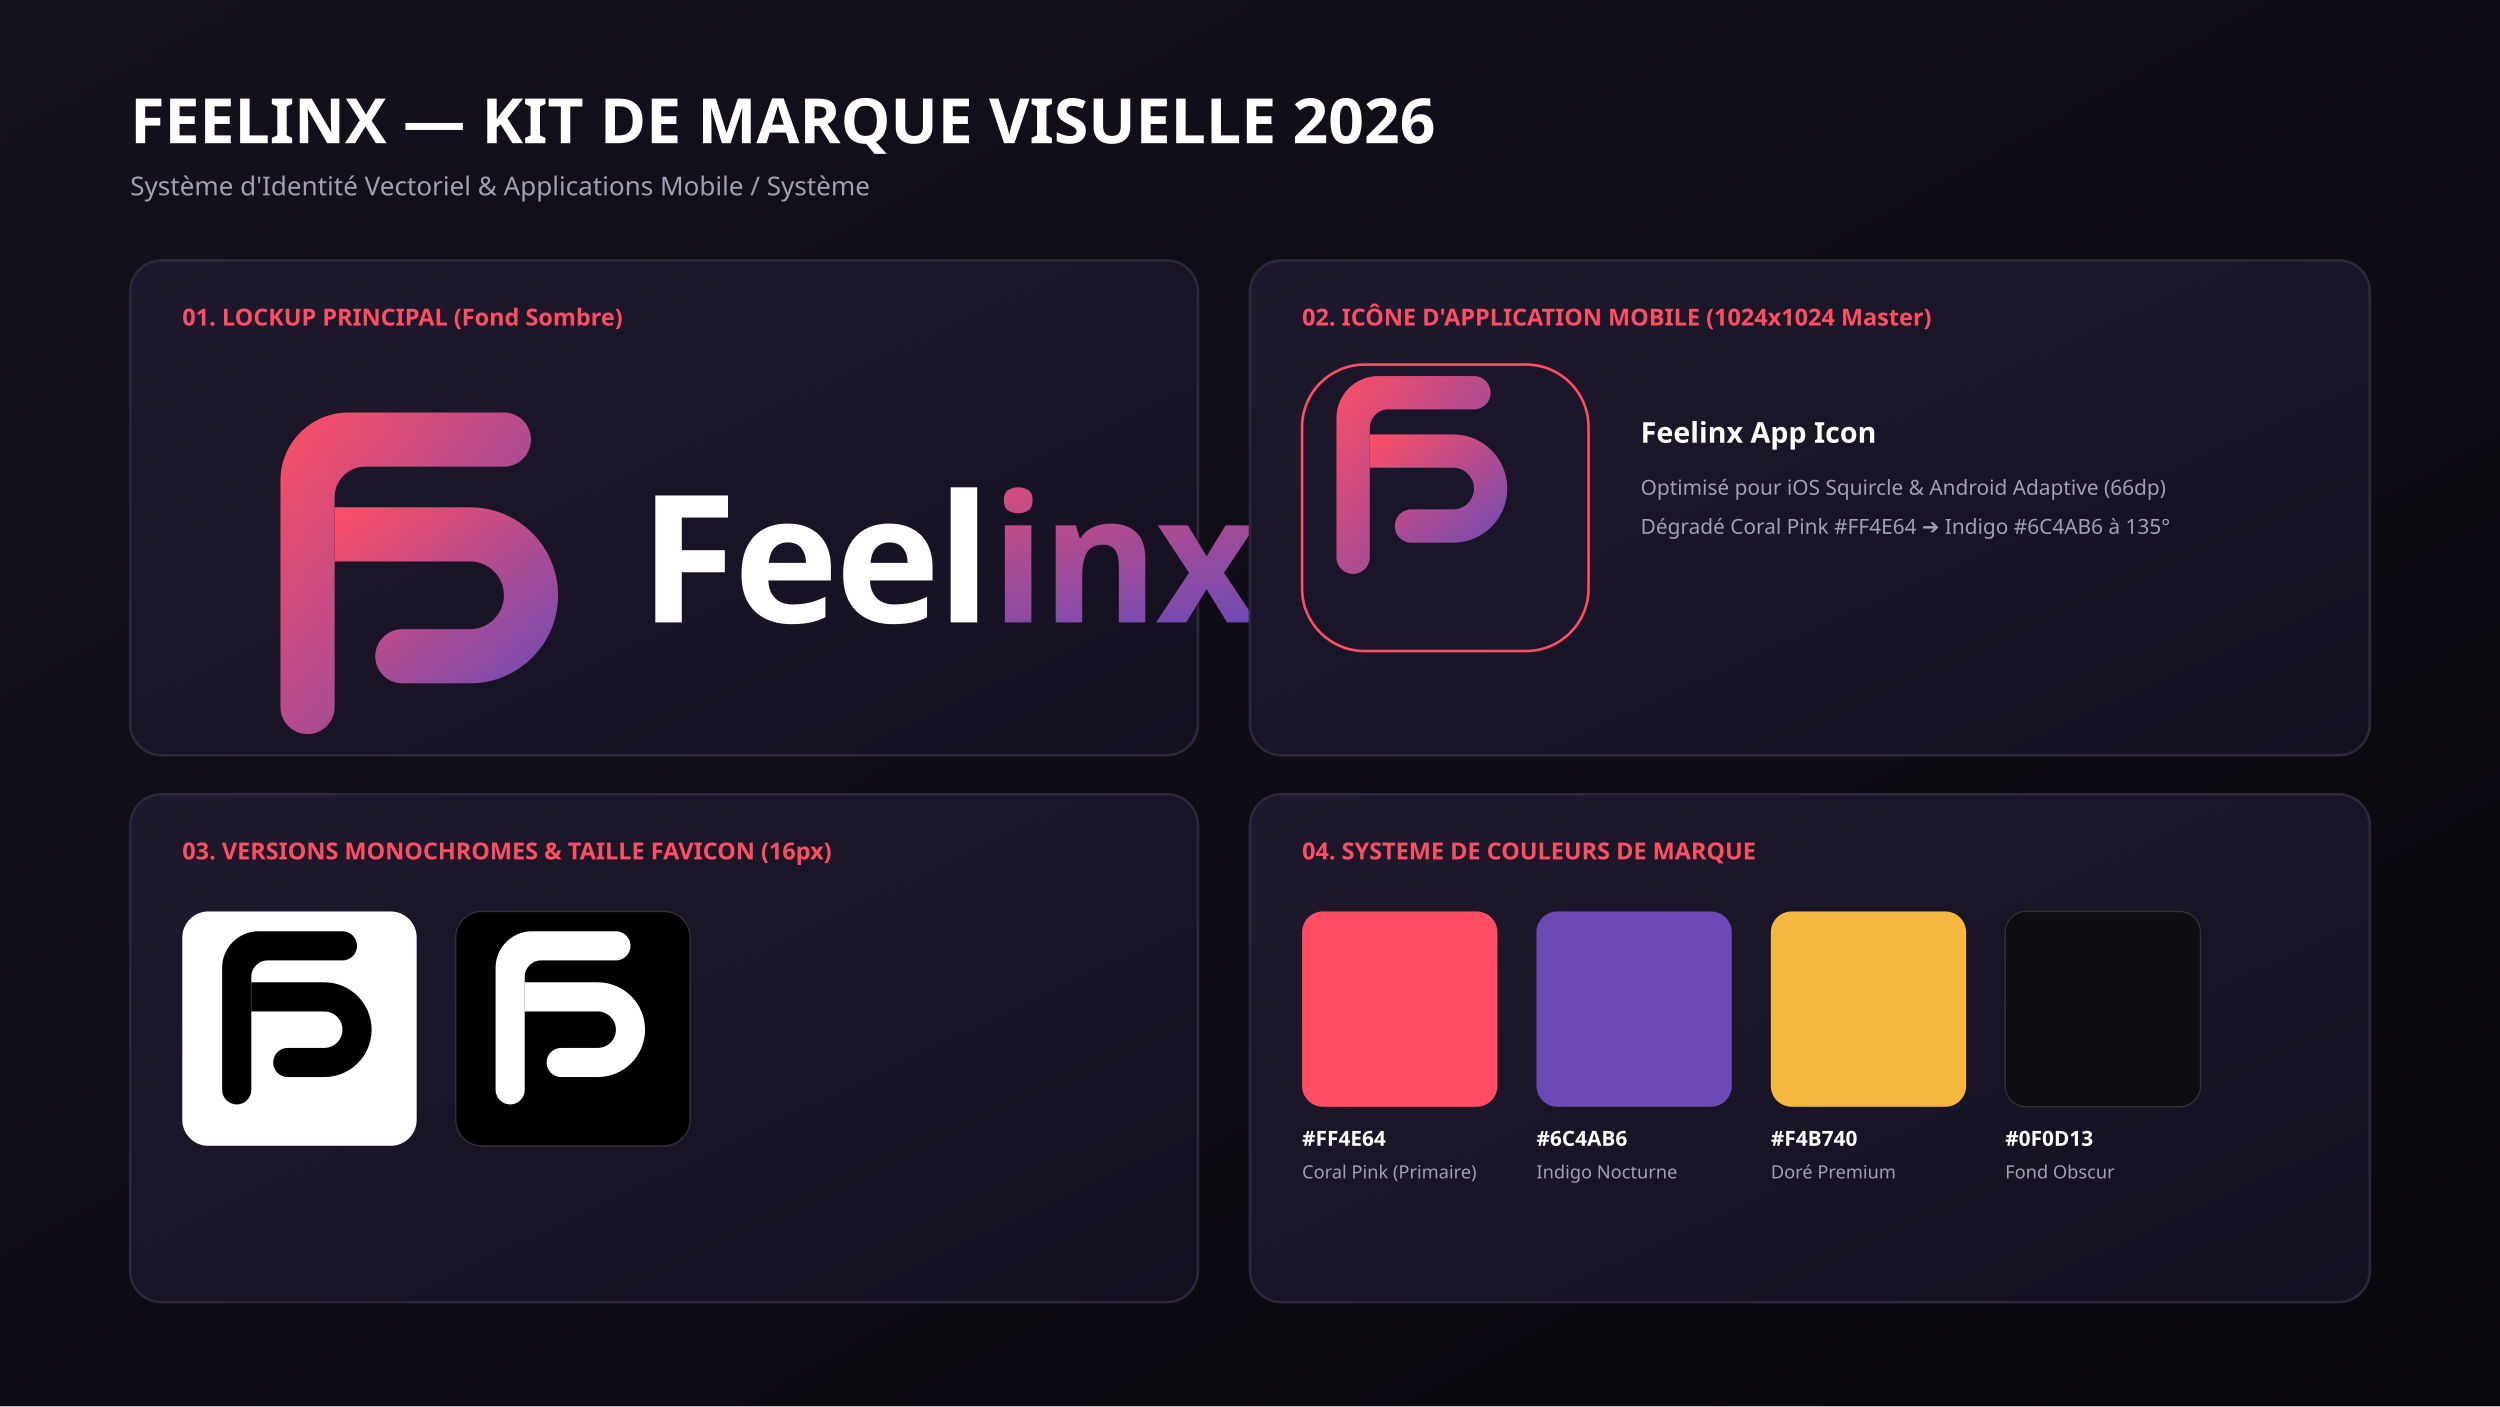
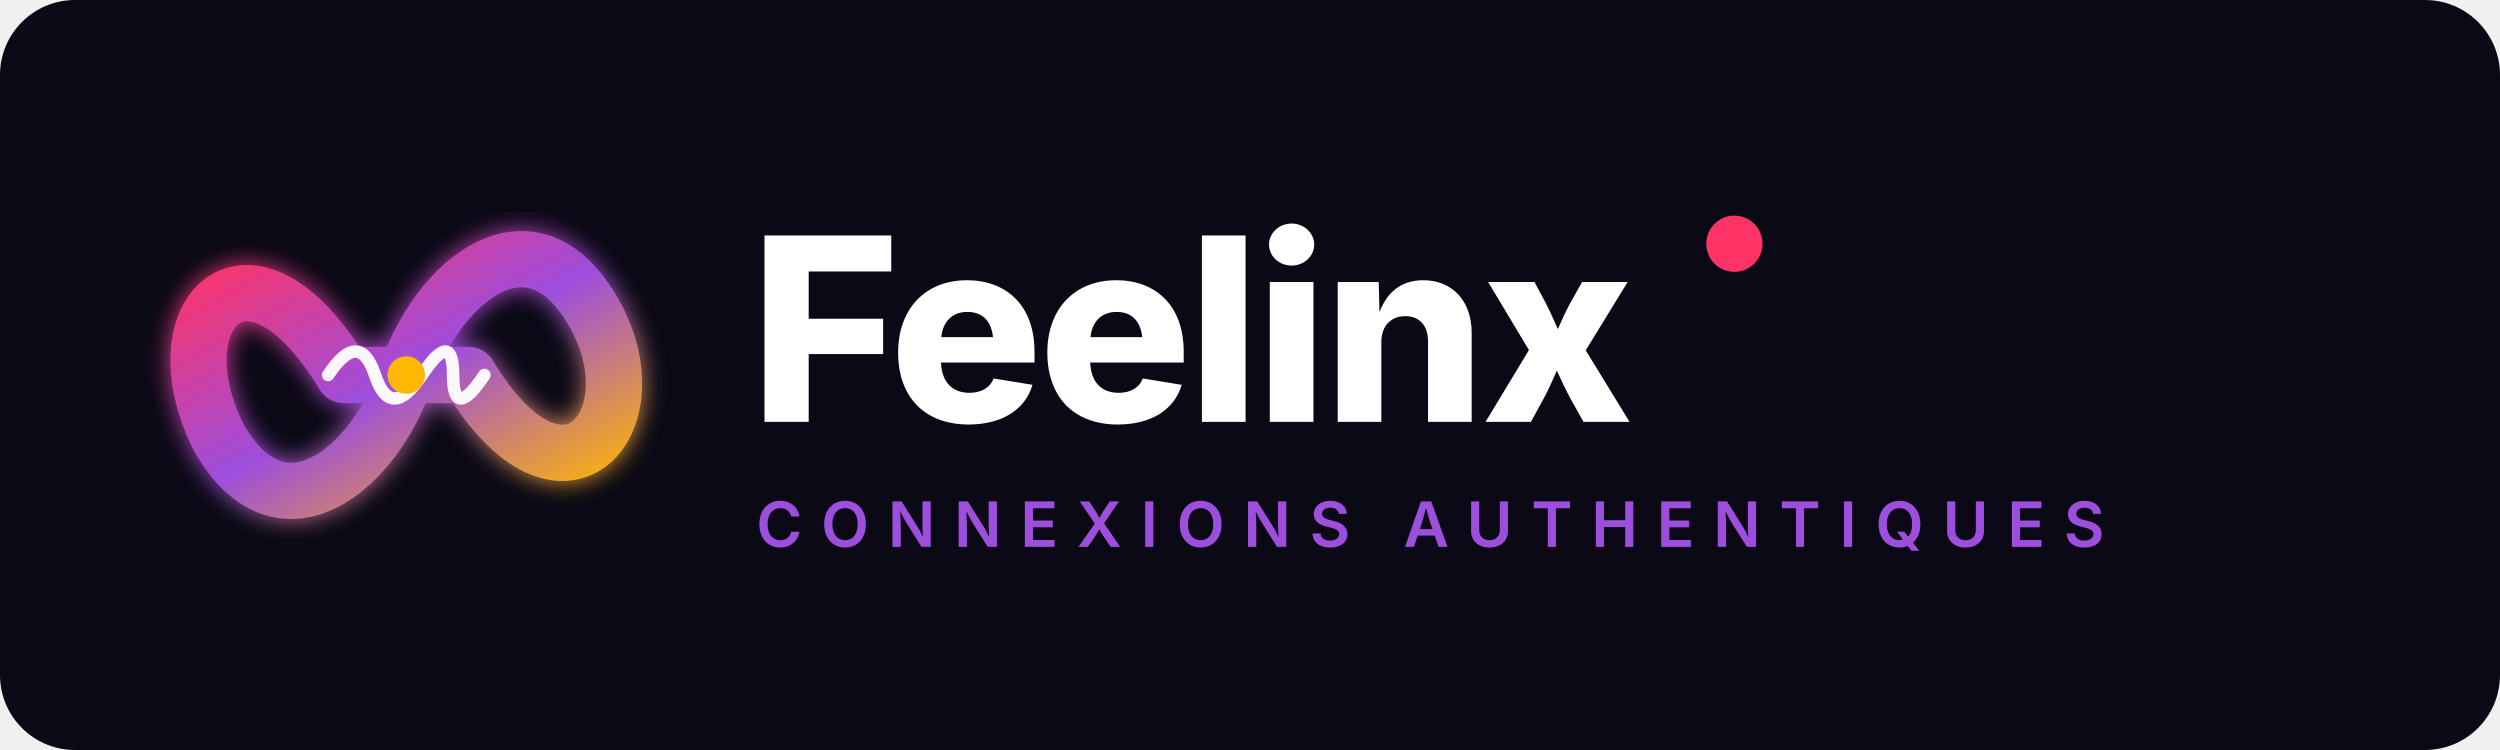
- <svg xmlns="http://www.w3.org/2000/svg" viewBox="0 0 1920 1080" width="1920" height="1080">
+ <svg xmlns="http://www.w3.org/2000/svg" viewBox="0 0 800 240" width="800" height="240">
  <defs>
-     <linearGradient id="scBgGrad" x1="0%" y1="0%" x2="100%" y2="100%">
-       <stop offset="0%" stop-color="#14111D" />
-       <stop offset="100%" stop-color="#09070D" />
+     <linearGradient id="primaryGlow" x1="0%" y1="0%" x2="100%" y2="100%">
+       <stop offset="0%" stop-color="#FF3366" />
+       <stop offset="50%" stop-color="#9D4EDD" />
+       <stop offset="100%" stop-color="#FFB703" />
    </linearGradient>
-     <linearGradient id="scSymbolGrad" x1="0%" y1="0%" x2="100%" y2="100%">
-       <stop offset="0%" stop-color="#FF4E64" />
-       <stop offset="100%" stop-color="#6C4AB6" />
-     </linearGradient>
-     <linearGradient id="cardGrad" x1="0%" y1="0%" x2="100%" y2="100%">
-       <stop offset="0%" stop-color="#1E192C" />
-       <stop offset="100%" stop-color="#141020" />
-     </linearGradient>
+     <filter id="glow" x="-20%" y="-20%" width="140%" height="140%">
+       <feGaussianBlur stdDeviation="4" result="blur" />
+       <feComposite in="SourceGraphic" in2="blur" operator="over" />
+     </filter>
  </defs>
-   <rect width="1920" height="1080" fill="url(#scBgGrad)" />
-   <text x="100" y="110" font-family="'Plus Jakarta Sans', sans-serif" font-size="48" font-weight="800" fill="#FFFFFF">FEELINX — KIT DE MARQUE VISUELLE 2026</text>
-   <text x="100" y="150" font-family="'Plus Jakarta Sans', sans-serif" font-size="20" font-weight="500" fill="#A0A0B0">Système d'Identité Vectoriel &amp; Applications Mobile / Système</text>
-   <rect x="100" y="200" width="820" height="380" rx="24" fill="url(#cardGrad)" stroke="#2D283A" stroke-width="2" />
-   <text x="140" y="250" font-family="sans-serif" font-size="18" font-weight="600" fill="#FF4E64">01. LOCKUP PRINCIPAL (Fond Sombre)</text>
-   <g transform="translate(140, 270) scale(0.65)">
-     <path fill="url(#scSymbolGrad)" d="M 116,420 V 152 C 116,108 152,72 196,72 H 380 C 397.67,72 412,86.33 412,104 C 412,121.67 397.67,136 380,136 H 216 C 196.12,136 180,152.12 180,172 V 420 C 180,437.67 165.67,452 148,452 C 130.33,452 116,437.67 116,420 Z" />
-     <path fill="url(#scSymbolGrad)" d="M 180,248 H 340 C 362.09,248 380,265.91 380,288 C 380,310.09 362.09,328 340,328 H 260 C 242.33,328 228,342.33 228,360 C 228,377.67 242.33,392 260,392 H 340 C 397.44,392 444,345.44 444,288 C 444,230.56 397.44,184 340,184 H 180 V 248 Z" />
-     <text x="540" y="320" font-family="'Plus Jakarta Sans', sans-serif" font-size="210" font-weight="800" letter-spacing="-4" fill="#FFFFFF">Feel<tspan fill="url(#scSymbolGrad)">inx</tspan>
-     </text>
+   <rect width="100%" height="100%" fill="#0A0915" rx="24" />
+   <g transform="translate(40, 30)">
+     <path d="M 70 90 C 40 40, 10 70, 30 110 C 50 145, 80 120, 90 90 C 100 60, 130 35, 150 70 C 170 105, 140 140, 110 90 Z" fill="none" stroke="url(#primaryGlow)" stroke-width="18" stroke-linecap="round" stroke-linejoin="round" filter="url(#glow)" />
+     <path d="M 65 90 Q 75 75 80 90 T 95 90 T 105 90 T 115 90" fill="none" stroke="#FFFFFF" stroke-width="4" stroke-linecap="round" opacity="0.95" />
+     <circle cx="90" cy="90" r="6" fill="#FFB703" />
  </g>
-   <rect x="960" y="200" width="860" height="380" rx="24" fill="url(#cardGrad)" stroke="#2D283A" stroke-width="2" />
-   <text x="1000" y="250" font-family="sans-serif" font-size="18" font-weight="600" fill="#FF4E64">02. ICÔNE D'APPLICATION MOBILE (1024x1024 Master)</text>
-   <rect x="1000" y="280" width="220" height="220" rx="48" fill="#1A1528" stroke="#FF4E64" stroke-width="2" />
-   <g transform="translate(980, 260) scale(0.4)">
-     <path fill="url(#scSymbolGrad)" d="M 116,420 V 152 C 116,108 152,72 196,72 H 380 C 397.67,72 412,86.33 412,104 C 412,121.67 397.67,136 380,136 H 216 C 196.12,136 180,152.12 180,172 V 420 C 180,437.67 165.67,452 148,452 C 130.33,452 116,437.67 116,420 Z" />
-     <path fill="url(#scSymbolGrad)" d="M 180,248 H 340 C 362.09,248 380,265.91 380,288 C 380,310.09 362.09,328 340,328 H 260 C 242.33,328 228,342.33 228,360 C 228,377.67 242.33,392 260,392 H 340 C 397.44,392 444,345.44 444,288 C 444,230.56 397.44,184 340,184 H 180 V 248 Z" />
-   </g>
-   <text x="1260" y="340" font-family="sans-serif" font-size="22" font-weight="700" fill="#FFFFFF">Feelinx App Icon</text>
-   <text x="1260" y="380" font-family="sans-serif" font-size="16" fill="#A0A0B0">Optimisé pour iOS Squircle &amp; Android Adaptive (66dp)</text>
-   <text x="1260" y="410" font-family="sans-serif" font-size="16" fill="#A0A0B0">Dégradé Coral Pink #FF4E64 ➔ Indigo #6C4AB6 à 135°</text>
-   <rect x="100" y="610" width="820" height="390" rx="24" fill="url(#cardGrad)" stroke="#2D283A" stroke-width="2" />
-   <text x="140" y="660" font-family="sans-serif" font-size="18" font-weight="600" fill="#FF4E64">03. VERSIONS MONOCHROMES &amp; TAILLE FAVICON (16px)</text>
-   <rect x="140" y="700" width="180" height="180" rx="20" fill="#FFFFFF" />
-   <g transform="translate(130, 690) scale(0.35)">
-     <path fill="#000000" d="M 116,420 V 152 C 116,108 152,72 196,72 H 380 C 397.67,72 412,86.33 412,104 C 412,121.67 397.67,136 380,136 H 216 C 196.12,136 180,152.12 180,172 V 420 C 180,437.67 165.67,452 148,452 C 130.33,452 116,437.67 116,420 Z" />
-     <path fill="#000000" d="M 180,248 H 340 C 362.09,248 380,265.91 380,288 C 380,310.09 362.09,328 340,328 H 260 C 242.33,328 228,342.33 228,360 C 228,377.67 242.33,392 260,392 H 340 C 397.44,392 444,345.44 444,288 C 444,230.56 397.44,184 340,184 H 180 V 248 Z" />
-   </g>
-   <rect x="350" y="700" width="180" height="180" rx="20" fill="#000000" stroke="#333" stroke-width="1" />
-   <g transform="translate(340, 690) scale(0.35)">
-     <path fill="#FFFFFF" d="M 116,420 V 152 C 116,108 152,72 196,72 H 380 C 397.67,72 412,86.33 412,104 C 412,121.67 397.67,136 380,136 H 216 C 196.12,136 180,152.12 180,172 V 420 C 180,437.67 165.67,452 148,452 C 130.33,452 116,437.67 116,420 Z" />
-     <path fill="#FFFFFF" d="M 180,248 H 340 C 362.09,248 380,265.91 380,288 C 380,310.09 362.09,328 340,328 H 260 C 242.33,328 228,342.33 228,360 C 228,377.67 242.33,392 260,392 H 340 C 397.44,392 444,345.44 444,288 C 444,230.56 397.44,184 340,184 H 180 V 248 Z" />
-   </g>
-   <rect x="960" y="610" width="860" height="390" rx="24" fill="url(#cardGrad)" stroke="#2D283A" stroke-width="2" />
-   <text x="1000" y="660" font-family="sans-serif" font-size="18" font-weight="600" fill="#FF4E64">04. SYSTEME DE COULEURS DE MARQUE</text>
-   <rect x="1000" y="700" width="150" height="150" rx="16" fill="#FF4E64" />
-   <text x="1000" y="880" font-family="sans-serif" font-size="16" font-weight="700" fill="#FFFFFF">#FF4E64</text>
-   <text x="1000" y="905" font-family="sans-serif" font-size="14" fill="#A0A0B0">Coral Pink (Primaire)</text>
-   <rect x="1180" y="700" width="150" height="150" rx="16" fill="#6C4AB6" />
-   <text x="1180" y="880" font-family="sans-serif" font-size="16" font-weight="700" fill="#FFFFFF">#6C4AB6</text>
-   <text x="1180" y="905" font-family="sans-serif" font-size="14" fill="#A0A0B0">Indigo Nocturne</text>
-   <rect x="1360" y="700" width="150" height="150" rx="16" fill="#F4B740" />
-   <text x="1360" y="880" font-family="sans-serif" font-size="16" font-weight="700" fill="#FFFFFF">#F4B740</text>
-   <text x="1360" y="905" font-family="sans-serif" font-size="14" fill="#A0A0B0">Doré Premium</text>
-   <rect x="1540" y="700" width="150" height="150" rx="16" fill="#0F0D13" stroke="#333" stroke-width="1" />
-   <text x="1540" y="880" font-family="sans-serif" font-size="16" font-weight="700" fill="#FFFFFF">#0F0D13</text>
-   <text x="1540" y="905" font-family="sans-serif" font-size="14" fill="#A0A0B0">Fond Obscur</text>
+   <text x="240" y="135" font-family="'Outfit', 'Inter', 'Segoe UI', sans-serif" font-size="82" font-weight="800" fill="#FFFFFF" letter-spacing="-1.5">Feelinx</text>
+   <circle cx="555" cy="78" r="9" fill="#FF3366" />
+   <text x="242" y="175" font-family="'Inter', 'Segoe UI', sans-serif" font-size="20" font-weight="600" fill="#9D4EDD" letter-spacing="6">CONNEXIONS AUTHENTIQUES</text>
</svg>
